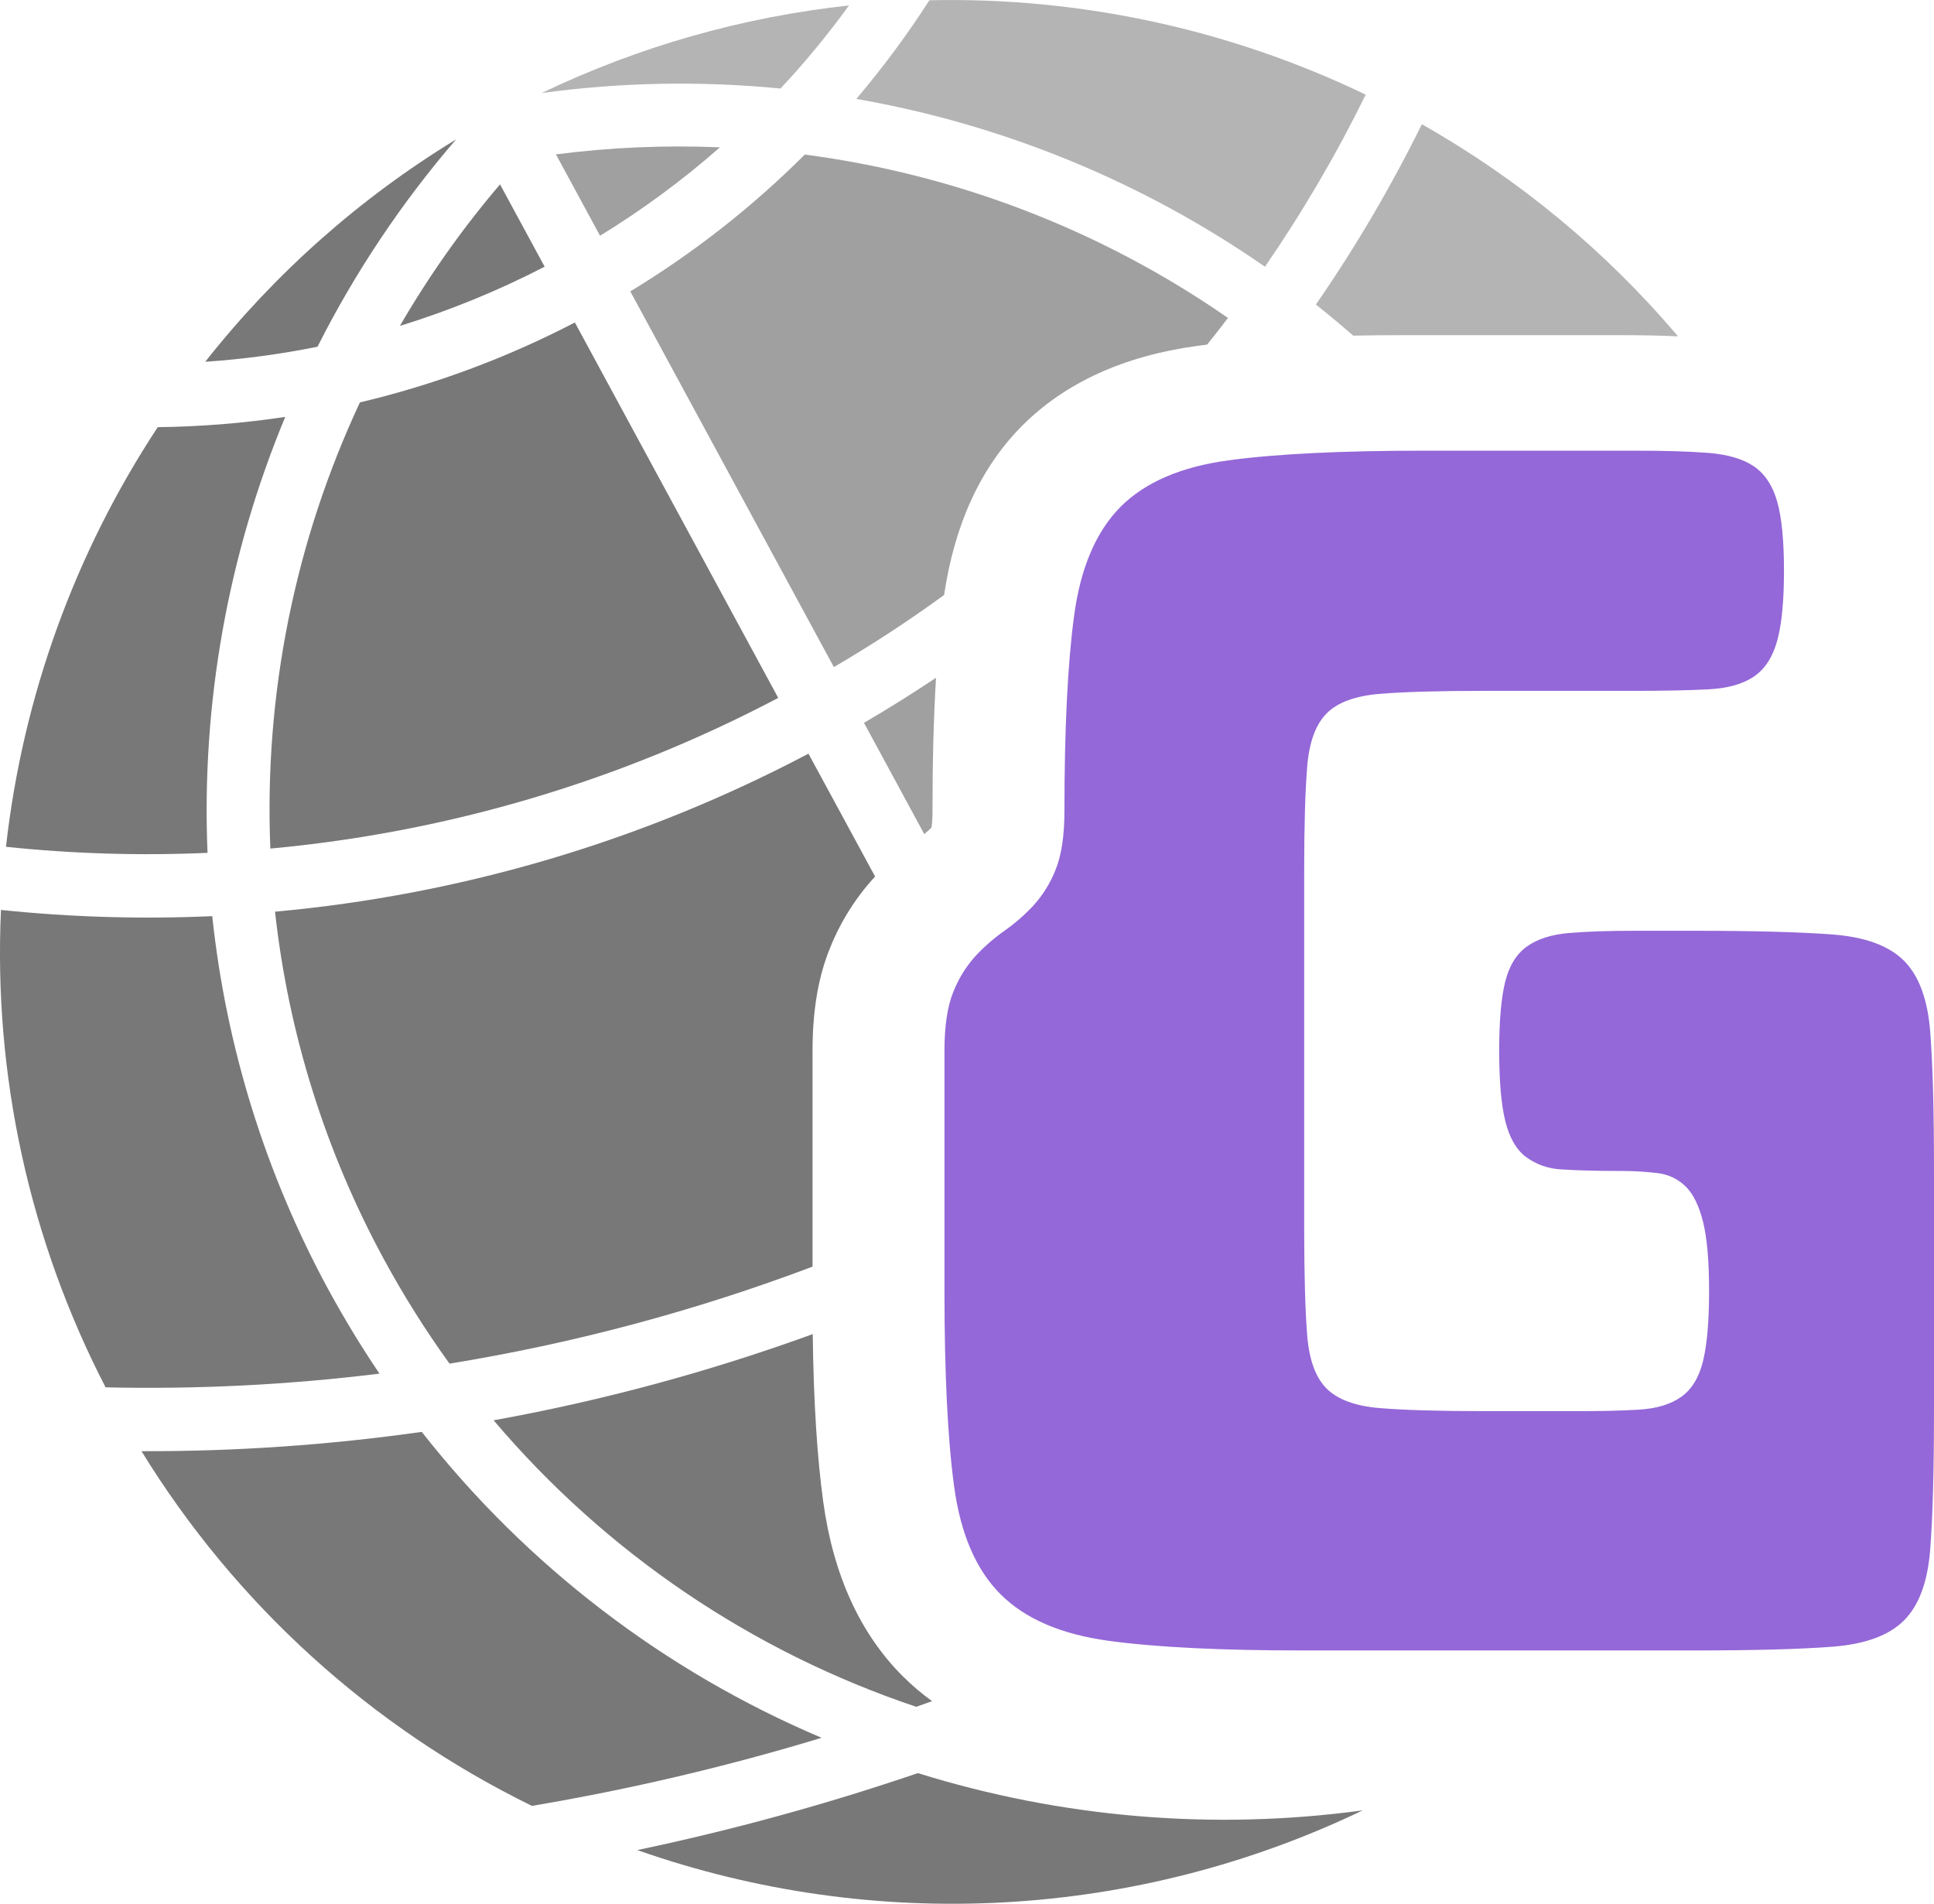
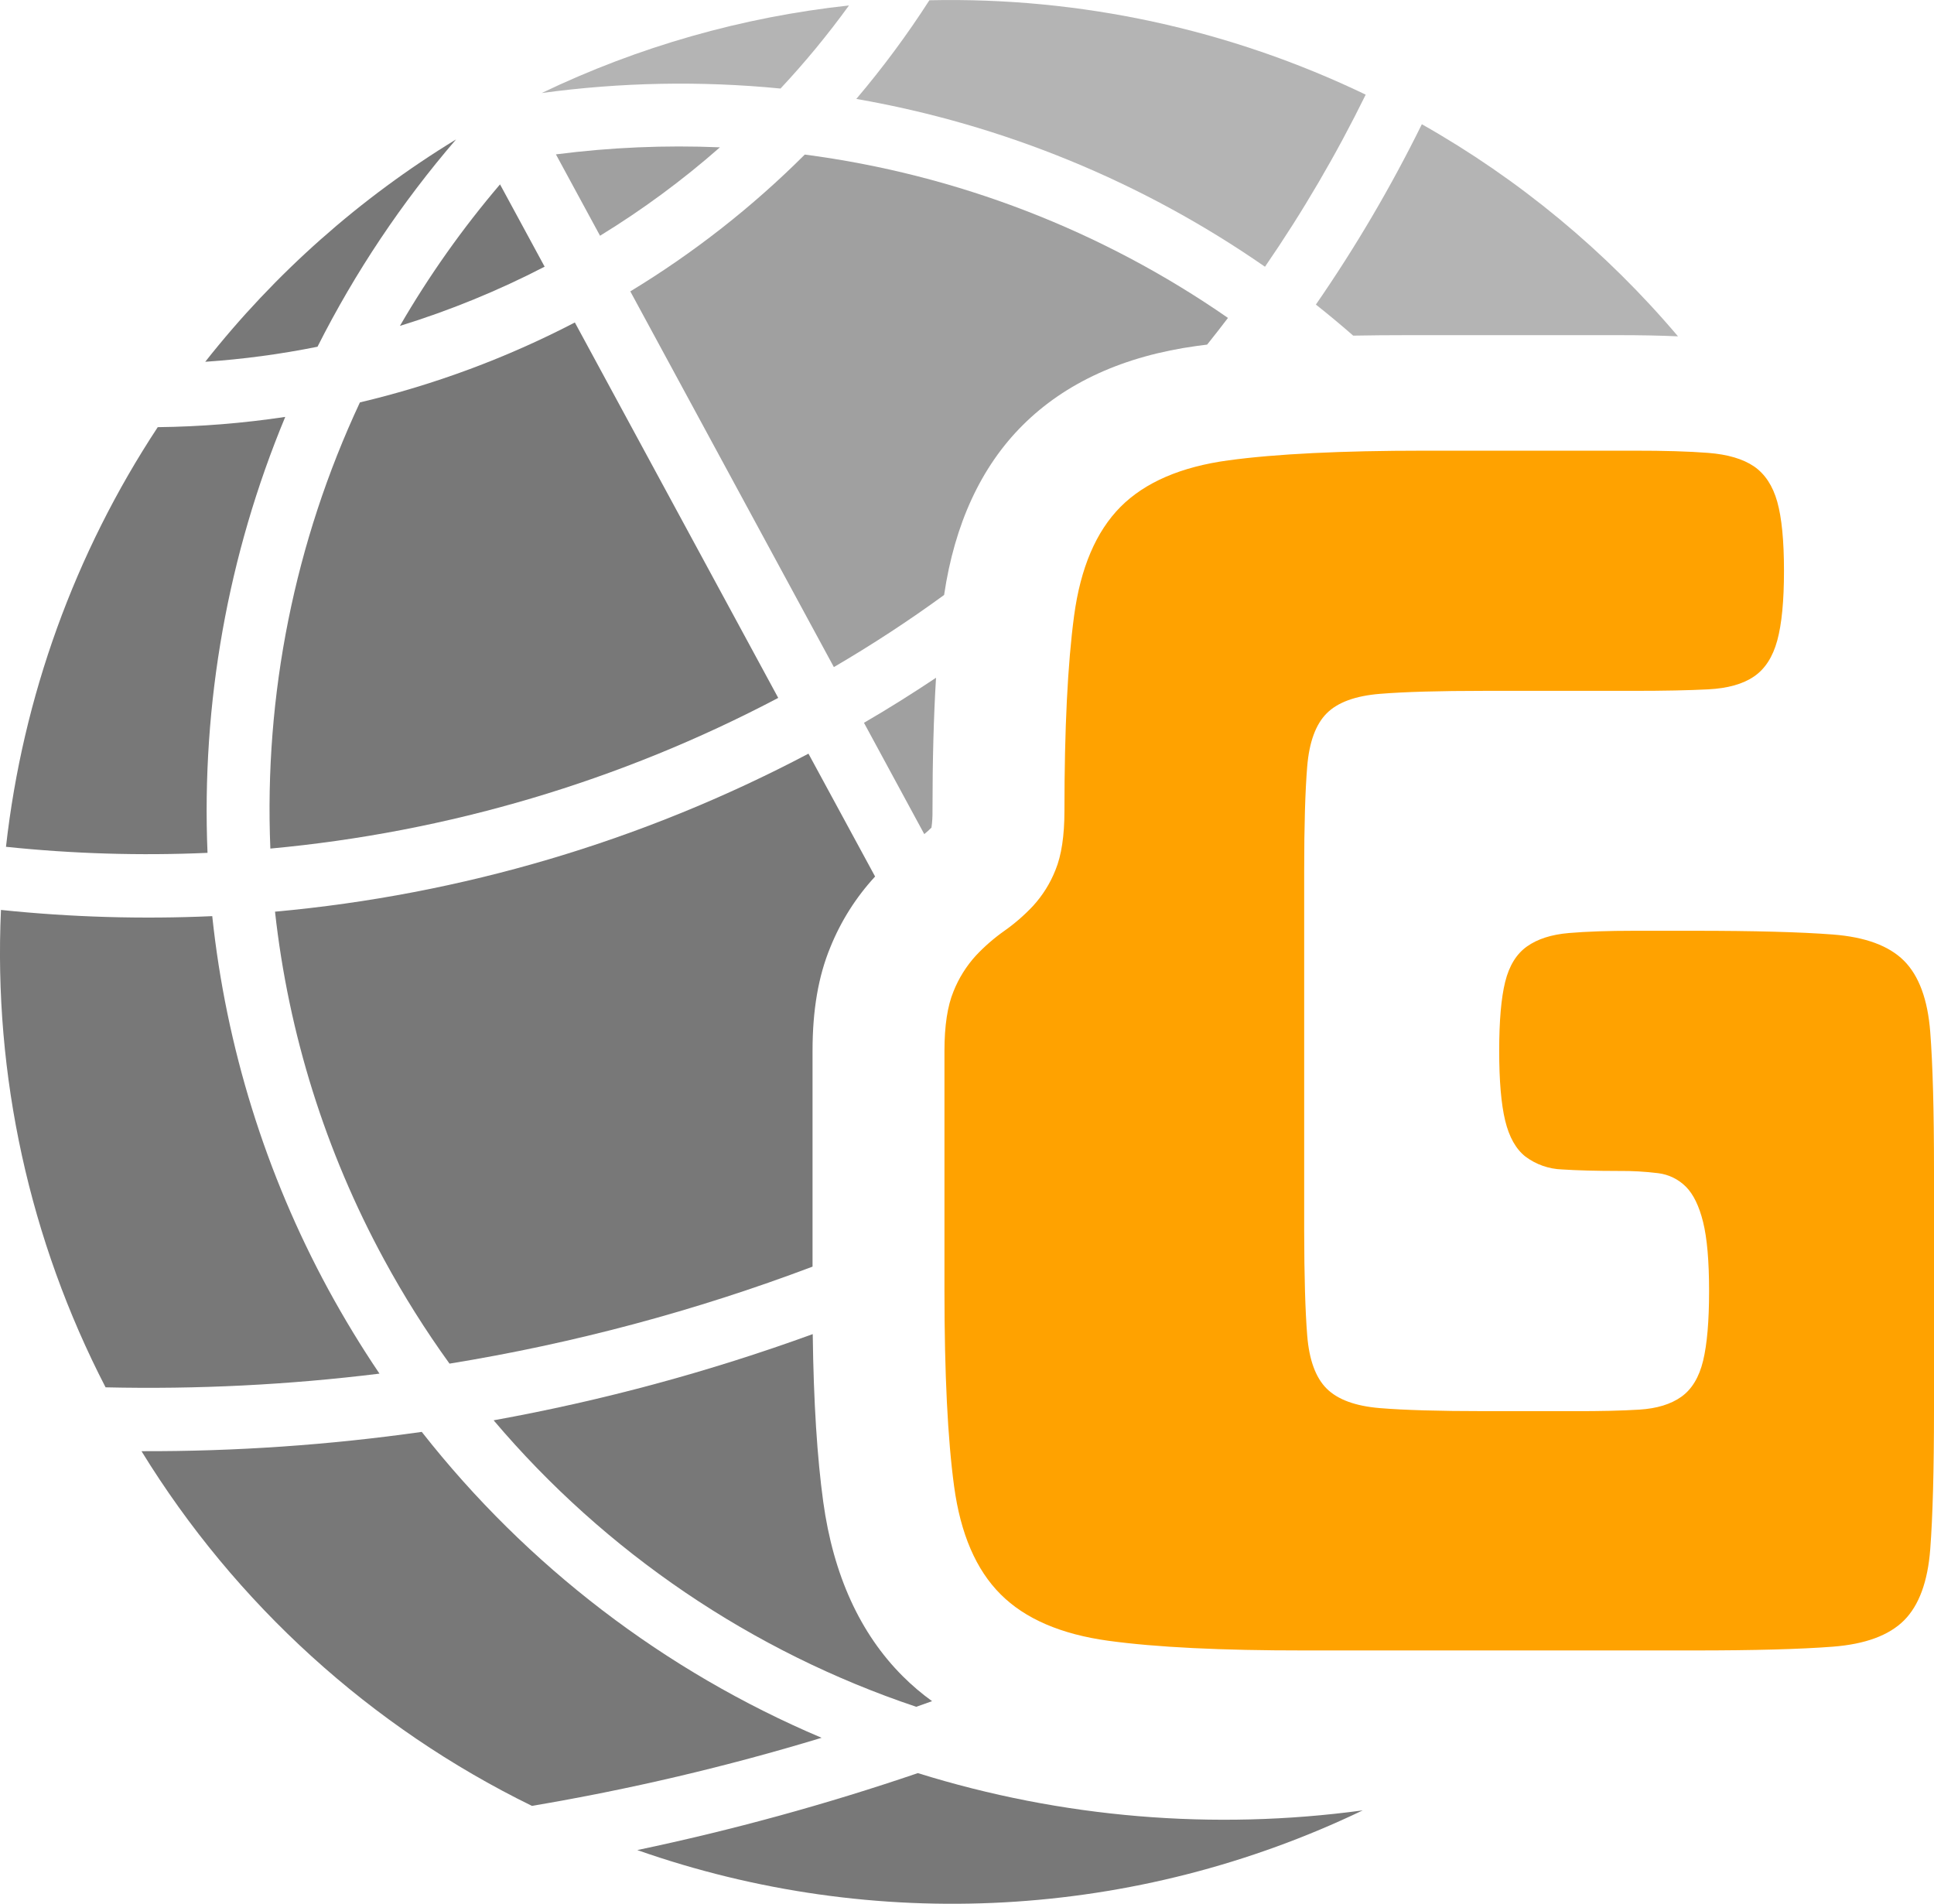
<svg xmlns="http://www.w3.org/2000/svg" viewBox="0 0 601.4 591.94">
  <defs>
-     <style>.cls-1{fill:#787878;}.cls-2{fill:#b4b4b4;}.cls-3{fill:#a0a0a0;}.cls-4{fill:#9468d8;}</style>
+     <style>.cls-1{fill:#787878;}.cls-2{fill:#b4b4b4;}.cls-3{fill:#a0a0a0;}.cls-4{fill:#ffa200;}</style>
  </defs>
  <g id="Layer_2" data-name="Layer 2">
    <g id="svg2848">
      <path class="cls-1" d="M141.82,43.35a294.19,294.19,0,0,0-78,69.14,268.31,268.31,0,0,0,34.91-4.68A319.13,319.13,0,0,1,141.82,43.35Z" />
      <path class="cls-2" d="M242.71,27.53A267.39,267.39,0,0,0,264,1.7a294,294,0,0,0-95.56,27.23A319.21,319.21,0,0,1,242.71,27.53Z" />
      <path class="cls-1" d="M169.36,82.92,155.49,57.33a298.84,298.84,0,0,0-31.13,44A272.46,272.46,0,0,0,169.36,82.92Z" />
      <path class="cls-3" d="M172.87,48,186.59,73.3a270.52,270.52,0,0,0,37.28-27.49A299.69,299.69,0,0,0,172.87,48Z" />
      <path class="cls-2" d="M424.68,29.43A297.72,297.72,0,0,0,289,.08a288.67,288.67,0,0,1-22.72,30.68A318.76,318.76,0,0,1,393.36,82.94,424.15,424.15,0,0,0,424.68,29.43Z" />
      <path class="cls-1" d="M64.53,265.18A318.67,318.67,0,0,1,88.7,129.63a289.36,289.36,0,0,1-39.65,3.19A297.47,297.47,0,0,0,1.86,263.3,423.76,423.76,0,0,0,64.53,265.18Z" />
      <path class="cls-3" d="M372.14,107.57l3.23-.42q3.3-4.11,6.48-8.3A298.84,298.84,0,0,0,250.26,48.06,288.67,288.67,0,0,1,196,90.6l63.3,116.82Q277.13,197,293.58,185C296.84,163,305,145.19,318,132.23,331.26,119,349.48,110.68,372.14,107.57Z" />
      <path class="cls-1" d="M84.07,263.85A421.54,421.54,0,0,0,242,217L178.76,100.27a289.83,289.83,0,0,1-66.84,24.85A298.53,298.53,0,0,0,84.07,263.85Z" />
      <path class="cls-2" d="M503.15,104.21c7.05,0,13.2.12,18.64.37a294,294,0,0,0-79.65-65.95A443.79,443.79,0,0,1,409.19,94.7q5.91,4.68,11.6,9.66c5.42-.1,11.1-.15,17.08-.15Z" />
      <path class="cls-1" d="M102.13,401A312.43,312.43,0,0,1,66,284.86,442.9,442.9,0,0,1,.3,282.93,294.18,294.18,0,0,0,32.83,431.37,585.76,585.76,0,0,0,118,427.11Q109.51,414.54,102.13,401Z" />
      <path class="cls-3" d="M289.65,257.35a33.51,33.51,0,0,0,.32-5.25c0-15.67.37-29.38,1.1-41.36-7.3,4.86-14.75,9.56-22.41,14l18.75,34.61a23.41,23.41,0,0,0,2.22-2Z" />
      <path class="cls-1" d="M258.2,294.54a72.36,72.36,0,0,1,13.92-22L251.4,234.34A440.7,440.7,0,0,1,85.52,283.47a293.88,293.88,0,0,0,33.9,108.14A298.29,298.29,0,0,0,139.78,424a585.59,585.59,0,0,0,112.89-30.16V326.71C252.67,314.06,254.48,303.53,258.2,294.54Z" />
      <path class="cls-1" d="M131.15,445.22a606.69,606.69,0,0,1-87.15,6A294.32,294.32,0,0,0,165.41,561.51a726.54,726.54,0,0,0,90.07-21.17A313.62,313.62,0,0,1,131.15,445.22Z" />
      <path class="cls-1" d="M256,467c-1.88-13.69-3-30.86-3.27-52.18a604.49,604.49,0,0,1-99.23,26.8A295.24,295.24,0,0,0,284.91,530.7c1.64-.57,3.29-1.16,4.93-1.75a75.1,75.1,0,0,1-9.15-7.79C267.44,507.92,259.13,489.7,256,467Z" />
      <path class="cls-1" d="M285.42,551.32a746.83,746.83,0,0,1-87.25,23.93,295.25,295.25,0,0,0,225.58-12.34A320.18,320.18,0,0,1,285.42,551.32Z" />
      <path class="cls-4" d="M592.07,298.73q-7-7-22.14-8.16t-43.13-1.16H508.15q-12.13,0-20.28.7c-5.45.46-9.79,1.86-13.06,4.19s-5.52,6-6.76,11-1.86,12.12-1.86,21.45.62,16.55,1.86,21.68,3.34,8.86,6.3,11.19a20.12,20.12,0,0,0,11.42,4q7,.46,17.72.47a92.42,92.42,0,0,1,12.12.69,14.71,14.71,0,0,1,8.63,4.2q3.5,3.5,5.36,11t1.86,21.45q0,14-1.86,21.68t-6.76,11.19q-4.9,3.49-13.06,4t-20.28.47h-28q-21,0-32.4-.94t-16.55-6.06q-5.15-5.12-6.06-16.55t-.94-32.4V270.76q0-21,.94-32.41t6.06-16.55q5.12-5.13,16.55-6.06t32.4-.93h46.63q14,0,23.08-.47t14.22-4q5.13-3.49,7.23-11.19t2.09-21.68q0-14-2.09-21.45t-7.23-11q-5.15-3.49-14.22-4.2t-23.08-.69H442.87q-38.7,0-60.84,3t-33.57,14.45Q337,169.12,334,191.49t-3,60.62q0,11.65-2.79,18.41a36.17,36.17,0,0,1-7,11.19,58.12,58.12,0,0,1-8.86,7.7,58,58,0,0,0-8.86,7.69,36.57,36.57,0,0,0-7,11.19q-2.79,6.76-2.8,18.42v74.6q0,38.7,3,60.84t14.46,33.57q11.41,11.43,33.57,14.46t60.84,3H526.8q28,0,43.13-1.17t22.14-8.16q7-7,8.16-22.15t1.17-43.12V364q0-28-1.17-43.13T592.07,298.73Z" />
    </g>
  </g>
</svg>
